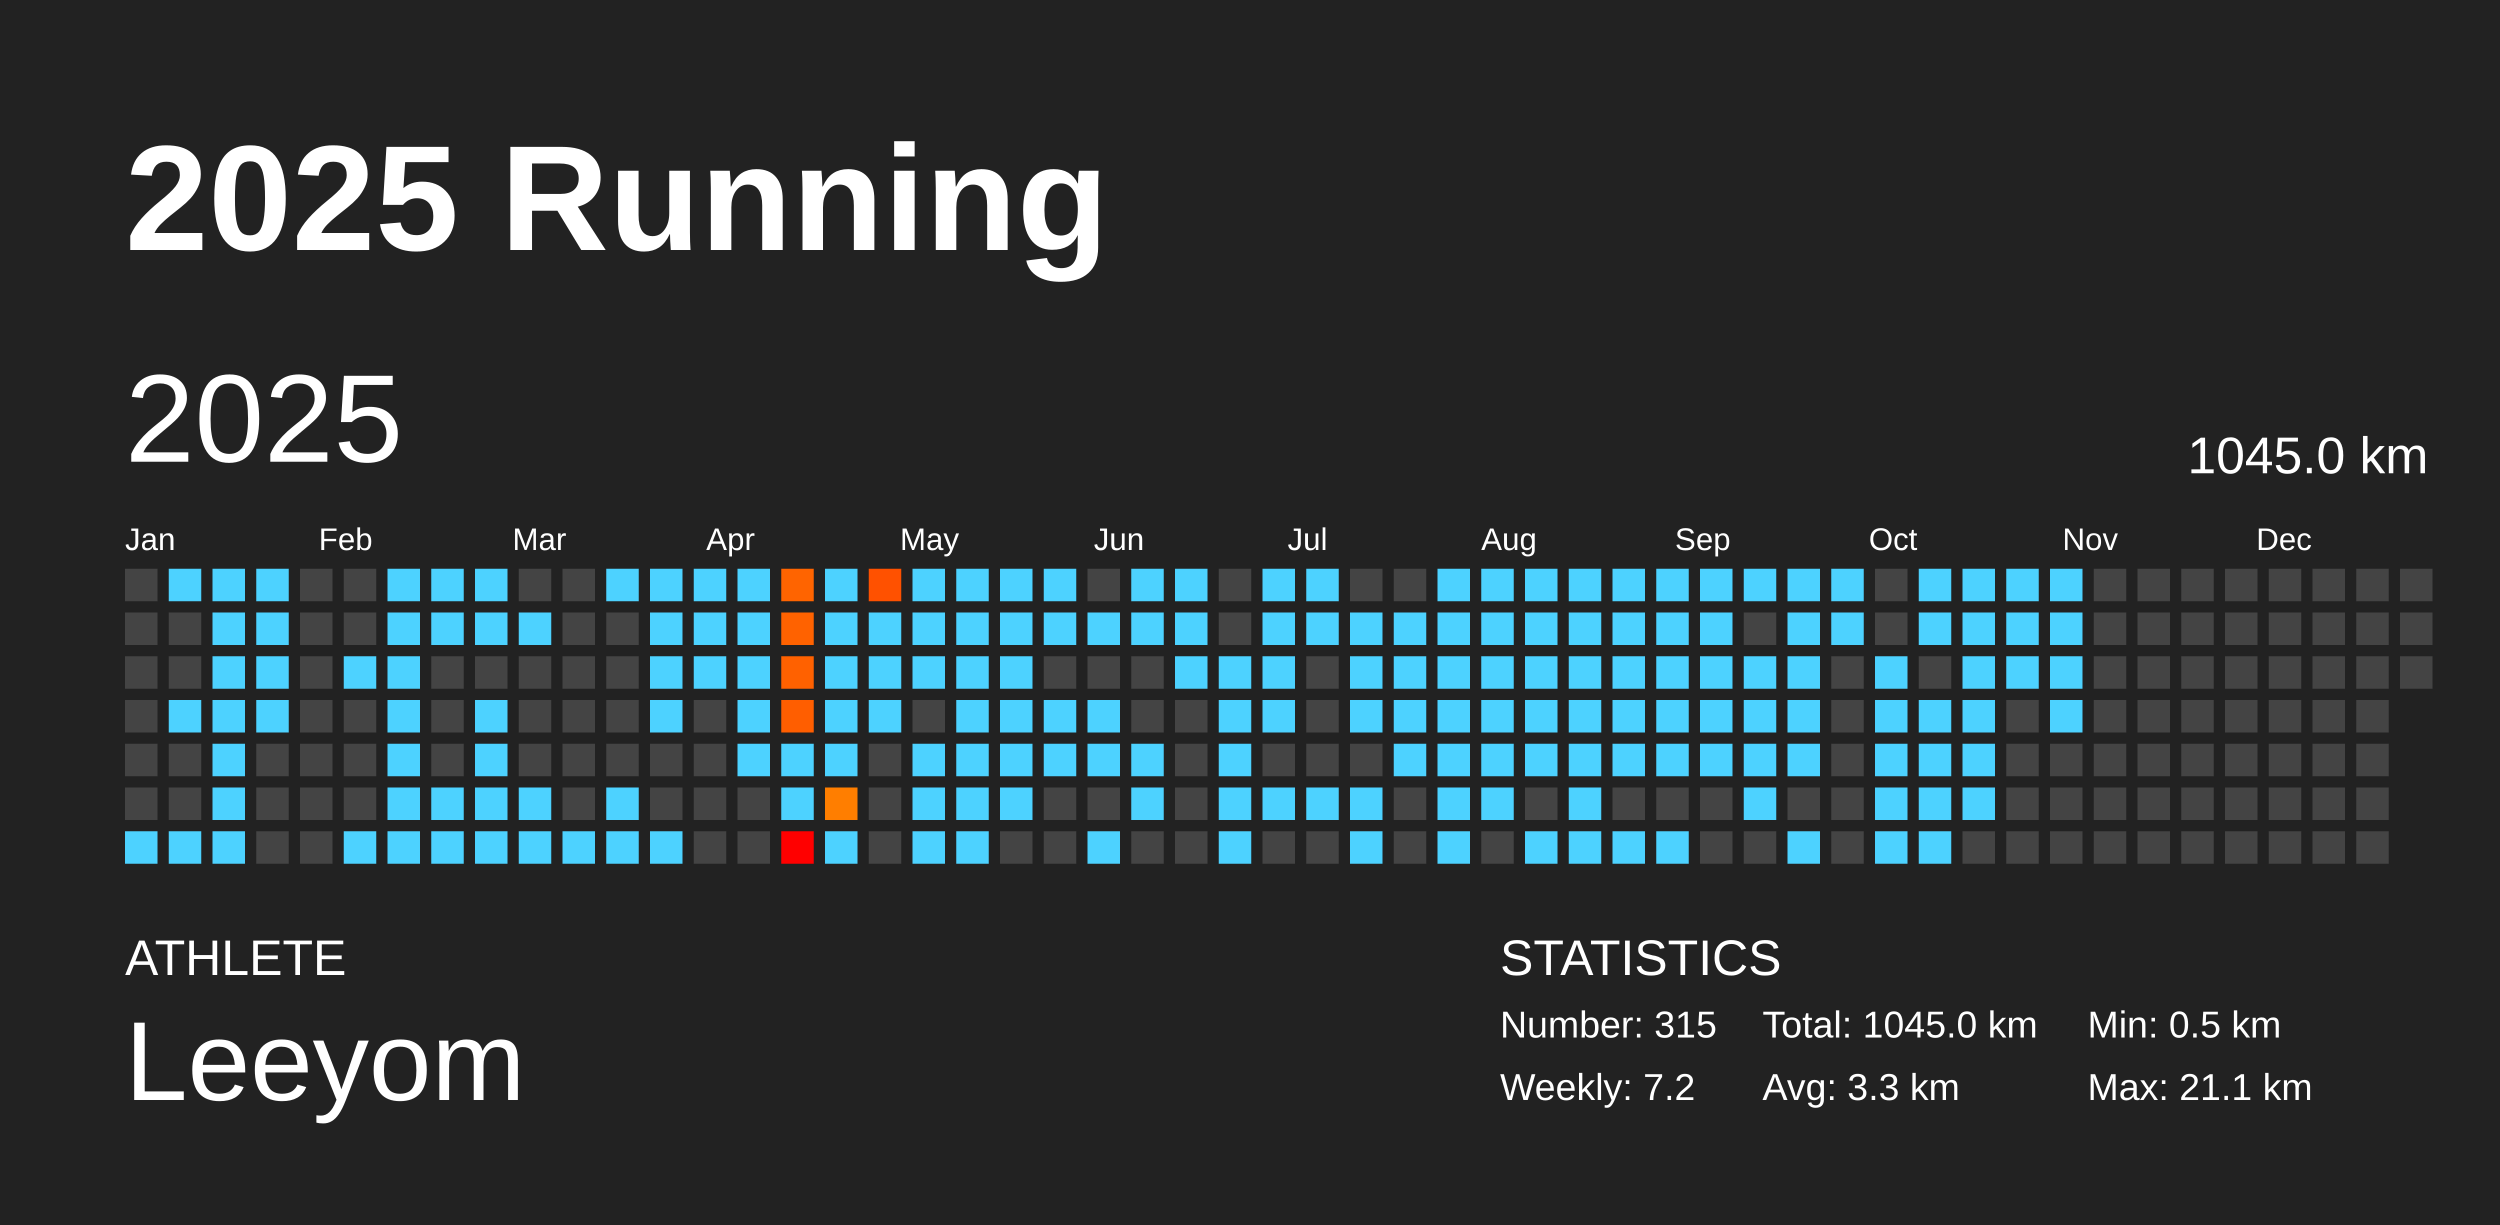
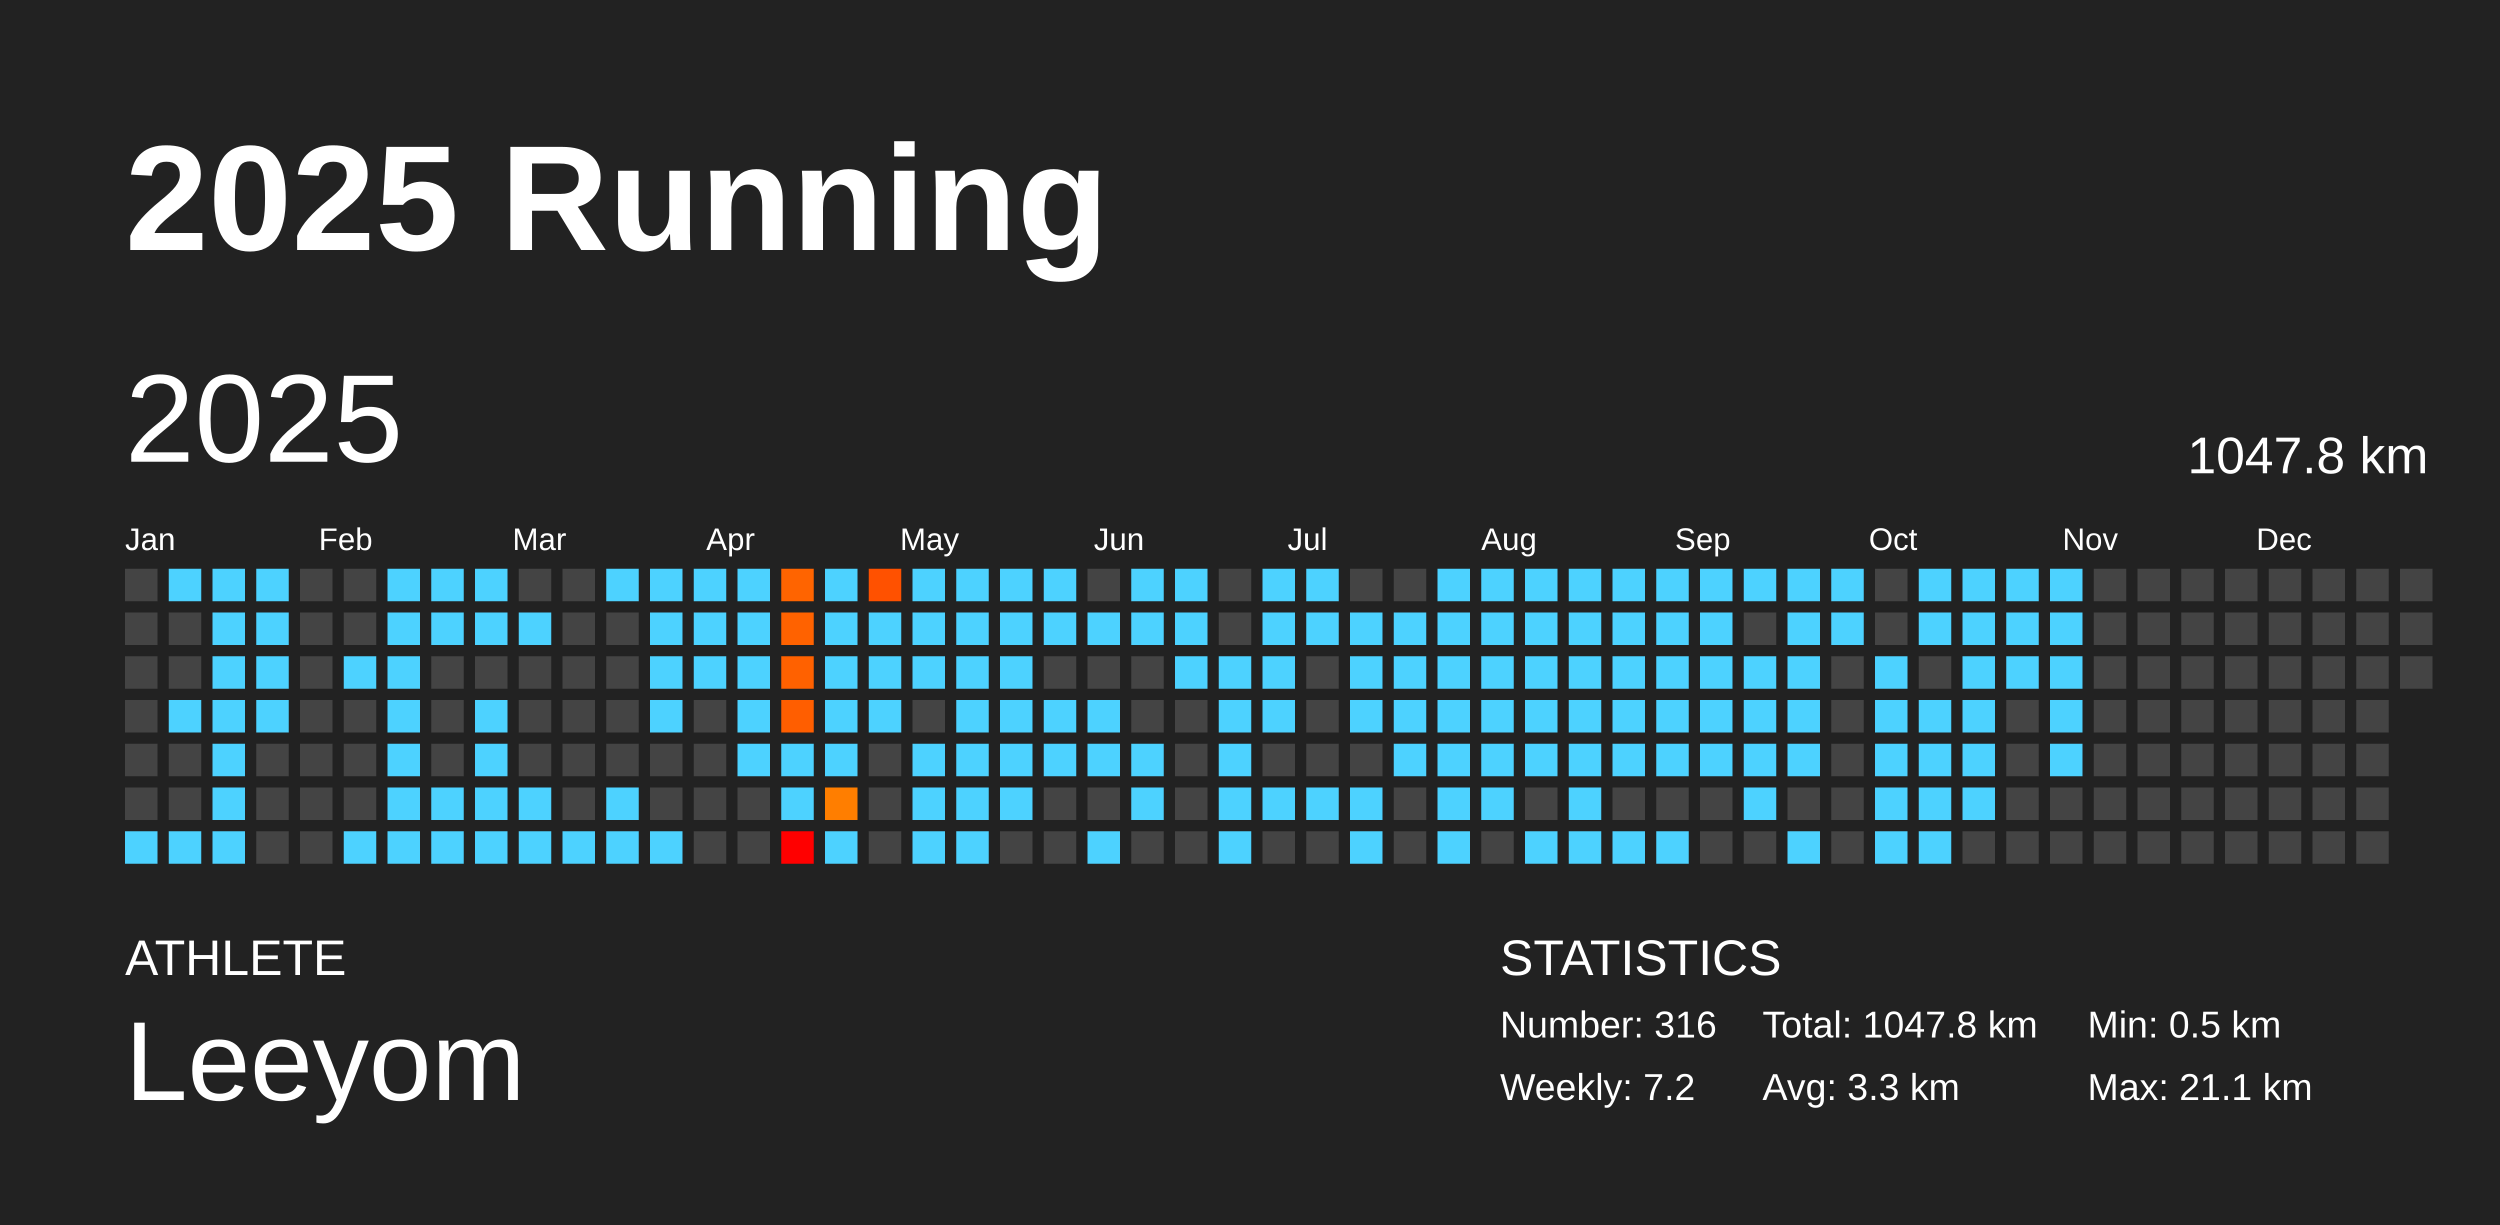
<svg xmlns="http://www.w3.org/2000/svg" baseProfile="full" height="98mm" version="1.1" viewBox="0,0,200,98" width="200mm">
  <defs />
  <rect fill="#222222" height="98" width="200" x="0" y="0" />
  <text fill="#FFFFFF" style="font-size:12px; font-family:Arial; font-weight:bold;" x="10" y="20">2025 Running</text>
  <text fill="#FFFFFF" style="font-size:4px; font-family:Arial" x="10" y="78">ATHLETE</text>
  <text fill="#FFFFFF" style="font-size:9px; font-family:Arial" x="10" y="88">Leeyom</text>
  <text fill="#FFFFFF" style="font-size:4px; font-family:Arial" x="120" y="78">STATISTICS</text>
-   <text fill="#FFFFFF" style="font-size:3px; font-family:Arial" x="120" y="83">Number: 315</text>
+   <text fill="#FFFFFF" style="font-size:3px; font-family:Arial" x="120" y="83">Number: 316</text>
  <text fill="#FFFFFF" style="font-size:3px; font-family:Arial" x="120" y="88">Weekly: 7.2</text>
-   <text fill="#FFFFFF" style="font-size:3px; font-family:Arial" x="141" y="83">Total: 1045.0 km</text>
+   <text fill="#FFFFFF" style="font-size:3px; font-family:Arial" x="141" y="83">Total: 1047.8 km</text>
  <text fill="#FFFFFF" style="font-size:3px; font-family:Arial" x="141" y="88">Avg: 3.3 km</text>
  <text fill="#FFFFFF" style="font-size:3px; font-family:Arial" x="167" y="83">Min: 0.5 km</text>
  <text fill="#FFFFFF" style="font-size:3px; font-family:Arial" x="167" y="88">Max: 21.1 km</text>
  <text dominant-baseline="hanging" fill="#FFFFFF" style="font-size:10.0px; font-family:Arial;" x="10" y="30">2025</text>
-   <text dominant-baseline="hanging" fill="#FFFFFF" style="font-size:4.125px; font-family:Arial;" x="175" y="35">1045.0 km</text>
+   <text dominant-baseline="hanging" fill="#FFFFFF" style="font-size:4.125px; font-family:Arial;" x="175" y="35">1047.8 km</text>
  <text fill="#FFFFFF" style="font-size:2.5px; font-family:Arial" x="10.0" y="44">Jan</text>
  <text fill="#FFFFFF" style="font-size:2.5px; font-family:Arial" x="25.5" y="44">Feb</text>
  <text fill="#FFFFFF" style="font-size:2.5px; font-family:Arial" x="41.0" y="44">Mar</text>
  <text fill="#FFFFFF" style="font-size:2.5px; font-family:Arial" x="56.5" y="44">Apr</text>
  <text fill="#FFFFFF" style="font-size:2.5px; font-family:Arial" x="72.0" y="44">May</text>
  <text fill="#FFFFFF" style="font-size:2.5px; font-family:Arial" x="87.5" y="44">Jun</text>
  <text fill="#FFFFFF" style="font-size:2.5px; font-family:Arial" x="103.0" y="44">Jul</text>
  <text fill="#FFFFFF" style="font-size:2.5px; font-family:Arial" x="118.5" y="44">Aug</text>
  <text fill="#FFFFFF" style="font-size:2.5px; font-family:Arial" x="134.0" y="44">Sep</text>
  <text fill="#FFFFFF" style="font-size:2.5px; font-family:Arial" x="149.5" y="44">Oct</text>
  <text fill="#FFFFFF" style="font-size:2.5px; font-family:Arial" x="165.0" y="44">Nov</text>
  <text fill="#FFFFFF" style="font-size:2.5px; font-family:Arial" x="180.5" y="44">Dec</text>
  <rect fill="#444444" height="2.6" width="2.6" x="10.0" y="45.5" />
  <rect fill="#444444" height="2.6" width="2.6" x="10.0" y="49.0" />
  <rect fill="#444444" height="2.6" width="2.6" x="10.0" y="52.5" />
  <rect fill="#444444" height="2.6" width="2.6" x="10.0" y="56.0" />
  <rect fill="#444444" height="2.6" width="2.6" x="10.0" y="59.5" />
  <rect fill="#444444" height="2.6" width="2.6" x="10.0" y="63.0" />
  <rect fill="#4dd2ff" height="2.6" width="2.6" x="10.0" y="66.5" />
  <rect fill="#4dd2ff" height="2.6" width="2.6" x="13.5" y="45.5" />
  <rect fill="#444444" height="2.6" width="2.6" x="13.5" y="49.0" />
  <rect fill="#444444" height="2.6" width="2.6" x="13.5" y="52.5" />
  <rect fill="#4dd2ff" height="2.6" width="2.6" x="13.5" y="56.0" />
  <rect fill="#444444" height="2.6" width="2.6" x="13.5" y="59.5" />
  <rect fill="#444444" height="2.6" width="2.6" x="13.5" y="63.0" />
  <rect fill="#4dd2ff" height="2.6" width="2.6" x="13.5" y="66.5" />
  <rect fill="#4dd2ff" height="2.6" width="2.6" x="17.0" y="45.5" />
  <rect fill="#4dd2ff" height="2.6" width="2.6" x="17.0" y="49.0" />
  <rect fill="#4dd2ff" height="2.6" width="2.6" x="17.0" y="52.5" />
  <rect fill="#4dd2ff" height="2.6" width="2.6" x="17.0" y="56.0" />
  <rect fill="#4dd2ff" height="2.6" width="2.6" x="17.0" y="59.5" />
  <rect fill="#4dd2ff" height="2.6" width="2.6" x="17.0" y="63.0" />
  <rect fill="#4dd2ff" height="2.6" width="2.6" x="17.0" y="66.5" />
  <rect fill="#4dd2ff" height="2.6" width="2.6" x="20.5" y="45.5" />
  <rect fill="#4dd2ff" height="2.6" width="2.6" x="20.5" y="49.0" />
  <rect fill="#4dd2ff" height="2.6" width="2.6" x="20.5" y="52.5" />
  <rect fill="#4dd2ff" height="2.6" width="2.6" x="20.5" y="56.0" />
  <rect fill="#444444" height="2.6" width="2.6" x="20.5" y="59.5" />
  <rect fill="#444444" height="2.6" width="2.6" x="20.5" y="63.0" />
  <rect fill="#444444" height="2.6" width="2.6" x="20.5" y="66.5" />
  <rect fill="#444444" height="2.6" width="2.6" x="24.0" y="45.5" />
  <rect fill="#444444" height="2.6" width="2.6" x="24.0" y="49.0" />
  <rect fill="#444444" height="2.6" width="2.6" x="24.0" y="52.5" />
  <rect fill="#444444" height="2.6" width="2.6" x="24.0" y="56.0" />
  <rect fill="#444444" height="2.6" width="2.6" x="24.0" y="59.5" />
  <rect fill="#444444" height="2.6" width="2.6" x="24.0" y="63.0" />
  <rect fill="#444444" height="2.6" width="2.6" x="24.0" y="66.5" />
  <rect fill="#444444" height="2.6" width="2.6" x="27.5" y="45.5" />
  <rect fill="#444444" height="2.6" width="2.6" x="27.5" y="49.0" />
  <rect fill="#4dd2ff" height="2.6" width="2.6" x="27.5" y="52.5" />
  <rect fill="#444444" height="2.6" width="2.6" x="27.5" y="56.0" />
  <rect fill="#444444" height="2.6" width="2.6" x="27.5" y="59.5" />
  <rect fill="#444444" height="2.6" width="2.6" x="27.5" y="63.0" />
  <rect fill="#4dd2ff" height="2.6" width="2.6" x="27.5" y="66.5" />
  <rect fill="#4dd2ff" height="2.6" width="2.6" x="31.0" y="45.5" />
  <rect fill="#4dd2ff" height="2.6" width="2.6" x="31.0" y="49.0" />
  <rect fill="#4dd2ff" height="2.6" width="2.6" x="31.0" y="52.5" />
  <rect fill="#4dd2ff" height="2.6" width="2.6" x="31.0" y="56.0" />
  <rect fill="#4dd2ff" height="2.6" width="2.6" x="31.0" y="59.5" />
  <rect fill="#4dd2ff" height="2.6" width="2.6" x="31.0" y="63.0" />
  <rect fill="#4dd2ff" height="2.6" width="2.6" x="31.0" y="66.5" />
  <rect fill="#4dd2ff" height="2.6" width="2.6" x="34.5" y="45.5" />
  <rect fill="#4dd2ff" height="2.6" width="2.6" x="34.5" y="49.0" />
  <rect fill="#444444" height="2.6" width="2.6" x="34.5" y="52.5" />
  <rect fill="#444444" height="2.6" width="2.6" x="34.5" y="56.0" />
  <rect fill="#444444" height="2.6" width="2.6" x="34.5" y="59.5" />
  <rect fill="#4dd2ff" height="2.6" width="2.6" x="34.5" y="63.0" />
  <rect fill="#4dd2ff" height="2.6" width="2.6" x="34.5" y="66.5" />
  <rect fill="#4dd2ff" height="2.6" width="2.6" x="38.0" y="45.5" />
  <rect fill="#4dd2ff" height="2.6" width="2.6" x="38.0" y="49.0" />
  <rect fill="#444444" height="2.6" width="2.6" x="38.0" y="52.5" />
  <rect fill="#4dd2ff" height="2.6" width="2.6" x="38.0" y="56.0" />
  <rect fill="#4dd2ff" height="2.6" width="2.6" x="38.0" y="59.5" />
  <rect fill="#4dd2ff" height="2.6" width="2.6" x="38.0" y="63.0" />
  <rect fill="#4dd2ff" height="2.6" width="2.6" x="38.0" y="66.5" />
  <rect fill="#444444" height="2.6" width="2.6" x="41.5" y="45.5" />
  <rect fill="#4dd2ff" height="2.6" width="2.6" x="41.5" y="49.0" />
  <rect fill="#444444" height="2.6" width="2.6" x="41.5" y="52.5" />
  <rect fill="#444444" height="2.6" width="2.6" x="41.5" y="56.0" />
  <rect fill="#444444" height="2.6" width="2.6" x="41.5" y="59.5" />
  <rect fill="#4dd2ff" height="2.6" width="2.6" x="41.5" y="63.0" />
  <rect fill="#4dd2ff" height="2.6" width="2.6" x="41.5" y="66.5" />
  <rect fill="#444444" height="2.6" width="2.6" x="45.0" y="45.5" />
  <rect fill="#444444" height="2.6" width="2.6" x="45.0" y="49.0" />
  <rect fill="#444444" height="2.6" width="2.6" x="45.0" y="52.5" />
  <rect fill="#444444" height="2.6" width="2.6" x="45.0" y="56.0" />
  <rect fill="#444444" height="2.6" width="2.6" x="45.0" y="59.5" />
  <rect fill="#444444" height="2.6" width="2.6" x="45.0" y="63.0" />
  <rect fill="#4dd2ff" height="2.6" width="2.6" x="45.0" y="66.5" />
  <rect fill="#4dd2ff" height="2.6" width="2.6" x="48.5" y="45.5" />
  <rect fill="#444444" height="2.6" width="2.6" x="48.5" y="49.0" />
  <rect fill="#444444" height="2.6" width="2.6" x="48.5" y="52.5" />
  <rect fill="#444444" height="2.6" width="2.6" x="48.5" y="56.0" />
  <rect fill="#444444" height="2.6" width="2.6" x="48.5" y="59.5" />
  <rect fill="#4dd2ff" height="2.6" width="2.6" x="48.5" y="63.0" />
  <rect fill="#4dd2ff" height="2.6" width="2.6" x="48.5" y="66.5" />
  <rect fill="#4dd2ff" height="2.6" width="2.6" x="52.0" y="45.5" />
  <rect fill="#4dd2ff" height="2.6" width="2.6" x="52.0" y="49.0" />
  <rect fill="#4dd2ff" height="2.6" width="2.6" x="52.0" y="52.5" />
  <rect fill="#4dd2ff" height="2.6" width="2.6" x="52.0" y="56.0" />
  <rect fill="#444444" height="2.6" width="2.6" x="52.0" y="59.5" />
  <rect fill="#444444" height="2.6" width="2.6" x="52.0" y="63.0" />
  <rect fill="#4dd2ff" height="2.6" width="2.6" x="52.0" y="66.5" />
  <rect fill="#4dd2ff" height="2.6" width="2.6" x="55.5" y="45.5" />
  <rect fill="#4dd2ff" height="2.6" width="2.6" x="55.5" y="49.0" />
  <rect fill="#4dd2ff" height="2.6" width="2.6" x="55.5" y="52.5" />
  <rect fill="#444444" height="2.6" width="2.6" x="55.5" y="56.0" />
  <rect fill="#444444" height="2.6" width="2.6" x="55.5" y="59.5" />
  <rect fill="#444444" height="2.6" width="2.6" x="55.5" y="63.0" />
  <rect fill="#444444" height="2.6" width="2.6" x="55.5" y="66.5" />
  <rect fill="#4dd2ff" height="2.6" width="2.6" x="59.0" y="45.5" />
  <rect fill="#4dd2ff" height="2.6" width="2.6" x="59.0" y="49.0" />
  <rect fill="#4dd2ff" height="2.6" width="2.6" x="59.0" y="52.5" />
  <rect fill="#4dd2ff" height="2.6" width="2.6" x="59.0" y="56.0" />
  <rect fill="#4dd2ff" height="2.6" width="2.6" x="59.0" y="59.5" />
  <rect fill="#444444" height="2.6" width="2.6" x="59.0" y="63.0" />
  <rect fill="#444444" height="2.6" width="2.6" x="59.0" y="66.5" />
  <rect fill="#ff6400" height="2.6" width="2.6" x="62.5" y="45.5" />
  <rect fill="#ff6200" height="2.6" width="2.6" x="62.5" y="49.0" />
  <rect fill="#ff6100" height="2.6" width="2.6" x="62.5" y="52.5" />
  <rect fill="#ff5e00" height="2.6" width="2.6" x="62.5" y="56.0" />
  <rect fill="#4dd2ff" height="2.6" width="2.6" x="62.5" y="59.5" />
  <rect fill="#4dd2ff" height="2.6" width="2.6" x="62.5" y="63.0" />
  <rect fill="red" height="2.6" width="2.6" x="62.5" y="66.5" />
  <rect fill="#4dd2ff" height="2.6" width="2.6" x="66.0" y="45.5" />
  <rect fill="#4dd2ff" height="2.6" width="2.6" x="66.0" y="49.0" />
  <rect fill="#4dd2ff" height="2.6" width="2.6" x="66.0" y="52.5" />
  <rect fill="#4dd2ff" height="2.6" width="2.6" x="66.0" y="56.0" />
  <rect fill="#4dd2ff" height="2.6" width="2.6" x="66.0" y="59.5" />
  <rect fill="#ff7e00" height="2.6" width="2.6" x="66.0" y="63.0" />
  <rect fill="#4dd2ff" height="2.6" width="2.6" x="66.0" y="66.5" />
  <rect fill="#ff5100" height="2.6" width="2.6" x="69.5" y="45.5" />
  <rect fill="#4dd2ff" height="2.6" width="2.6" x="69.5" y="49.0" />
  <rect fill="#4dd2ff" height="2.6" width="2.6" x="69.5" y="52.5" />
  <rect fill="#4dd2ff" height="2.6" width="2.6" x="69.5" y="56.0" />
  <rect fill="#444444" height="2.6" width="2.6" x="69.5" y="59.5" />
  <rect fill="#444444" height="2.6" width="2.6" x="69.5" y="63.0" />
  <rect fill="#444444" height="2.6" width="2.6" x="69.5" y="66.5" />
  <rect fill="#4dd2ff" height="2.6" width="2.6" x="73.0" y="45.5" />
  <rect fill="#4dd2ff" height="2.6" width="2.6" x="73.0" y="49.0" />
  <rect fill="#4dd2ff" height="2.6" width="2.6" x="73.0" y="52.5" />
  <rect fill="#444444" height="2.6" width="2.6" x="73.0" y="56.0" />
  <rect fill="#4dd2ff" height="2.6" width="2.6" x="73.0" y="59.5" />
  <rect fill="#4dd2ff" height="2.6" width="2.6" x="73.0" y="63.0" />
  <rect fill="#4dd2ff" height="2.6" width="2.6" x="73.0" y="66.5" />
  <rect fill="#4dd2ff" height="2.6" width="2.6" x="76.5" y="45.5" />
  <rect fill="#4dd2ff" height="2.6" width="2.6" x="76.5" y="49.0" />
  <rect fill="#4dd2ff" height="2.6" width="2.6" x="76.5" y="52.5" />
  <rect fill="#4dd2ff" height="2.6" width="2.6" x="76.5" y="56.0" />
  <rect fill="#4dd2ff" height="2.6" width="2.6" x="76.5" y="59.5" />
  <rect fill="#4dd2ff" height="2.6" width="2.6" x="76.5" y="63.0" />
  <rect fill="#4dd2ff" height="2.6" width="2.6" x="76.5" y="66.5" />
  <rect fill="#4dd2ff" height="2.6" width="2.6" x="80.0" y="45.5" />
  <rect fill="#4dd2ff" height="2.6" width="2.6" x="80.0" y="49.0" />
  <rect fill="#4dd2ff" height="2.6" width="2.6" x="80.0" y="52.5" />
  <rect fill="#4dd2ff" height="2.6" width="2.6" x="80.0" y="56.0" />
  <rect fill="#4dd2ff" height="2.6" width="2.6" x="80.0" y="59.5" />
  <rect fill="#4dd2ff" height="2.6" width="2.6" x="80.0" y="63.0" />
  <rect fill="#444444" height="2.6" width="2.6" x="80.0" y="66.5" />
  <rect fill="#4dd2ff" height="2.6" width="2.6" x="83.5" y="45.5" />
  <rect fill="#4dd2ff" height="2.6" width="2.6" x="83.5" y="49.0" />
  <rect fill="#444444" height="2.6" width="2.6" x="83.5" y="52.5" />
  <rect fill="#4dd2ff" height="2.6" width="2.6" x="83.5" y="56.0" />
  <rect fill="#4dd2ff" height="2.6" width="2.6" x="83.5" y="59.5" />
  <rect fill="#444444" height="2.6" width="2.6" x="83.5" y="63.0" />
  <rect fill="#444444" height="2.6" width="2.6" x="83.5" y="66.5" />
  <rect fill="#444444" height="2.6" width="2.6" x="87.0" y="45.5" />
  <rect fill="#4dd2ff" height="2.6" width="2.6" x="87.0" y="49.0" />
  <rect fill="#444444" height="2.6" width="2.6" x="87.0" y="52.5" />
  <rect fill="#4dd2ff" height="2.6" width="2.6" x="87.0" y="56.0" />
  <rect fill="#4dd2ff" height="2.6" width="2.6" x="87.0" y="59.5" />
  <rect fill="#444444" height="2.6" width="2.6" x="87.0" y="63.0" />
  <rect fill="#4dd2ff" height="2.6" width="2.6" x="87.0" y="66.5" />
  <rect fill="#4dd2ff" height="2.6" width="2.6" x="90.5" y="45.5" />
  <rect fill="#4dd2ff" height="2.6" width="2.6" x="90.5" y="49.0" />
  <rect fill="#444444" height="2.6" width="2.6" x="90.5" y="52.5" />
  <rect fill="#444444" height="2.6" width="2.6" x="90.5" y="56.0" />
  <rect fill="#4dd2ff" height="2.6" width="2.6" x="90.5" y="59.5" />
  <rect fill="#4dd2ff" height="2.6" width="2.6" x="90.5" y="63.0" />
  <rect fill="#444444" height="2.6" width="2.6" x="90.5" y="66.5" />
  <rect fill="#4dd2ff" height="2.6" width="2.6" x="94.0" y="45.5" />
  <rect fill="#4dd2ff" height="2.6" width="2.6" x="94.0" y="49.0" />
  <rect fill="#4dd2ff" height="2.6" width="2.6" x="94.0" y="52.5" />
  <rect fill="#444444" height="2.6" width="2.6" x="94.0" y="56.0" />
  <rect fill="#444444" height="2.6" width="2.6" x="94.0" y="59.5" />
  <rect fill="#444444" height="2.6" width="2.6" x="94.0" y="63.0" />
  <rect fill="#444444" height="2.6" width="2.6" x="94.0" y="66.5" />
  <rect fill="#444444" height="2.6" width="2.6" x="97.5" y="45.5" />
  <rect fill="#444444" height="2.6" width="2.6" x="97.5" y="49.0" />
  <rect fill="#4dd2ff" height="2.6" width="2.6" x="97.5" y="52.5" />
  <rect fill="#4dd2ff" height="2.6" width="2.6" x="97.5" y="56.0" />
  <rect fill="#4dd2ff" height="2.6" width="2.6" x="97.5" y="59.5" />
  <rect fill="#4dd2ff" height="2.6" width="2.6" x="97.5" y="63.0" />
  <rect fill="#4dd2ff" height="2.6" width="2.6" x="97.5" y="66.5" />
  <rect fill="#4dd2ff" height="2.6" width="2.6" x="101.0" y="45.5" />
  <rect fill="#4dd2ff" height="2.6" width="2.6" x="101.0" y="49.0" />
  <rect fill="#4dd2ff" height="2.6" width="2.6" x="101.0" y="52.5" />
  <rect fill="#4dd2ff" height="2.6" width="2.6" x="101.0" y="56.0" />
  <rect fill="#444444" height="2.6" width="2.6" x="101.0" y="59.5" />
  <rect fill="#4dd2ff" height="2.6" width="2.6" x="101.0" y="63.0" />
  <rect fill="#444444" height="2.6" width="2.6" x="101.0" y="66.5" />
  <rect fill="#4dd2ff" height="2.6" width="2.6" x="104.5" y="45.5" />
  <rect fill="#4dd2ff" height="2.6" width="2.6" x="104.5" y="49.0" />
  <rect fill="#444444" height="2.6" width="2.6" x="104.5" y="52.5" />
  <rect fill="#444444" height="2.6" width="2.6" x="104.5" y="56.0" />
  <rect fill="#444444" height="2.6" width="2.6" x="104.5" y="59.5" />
  <rect fill="#4dd2ff" height="2.6" width="2.6" x="104.5" y="63.0" />
  <rect fill="#444444" height="2.6" width="2.6" x="104.5" y="66.5" />
  <rect fill="#444444" height="2.6" width="2.6" x="108.0" y="45.5" />
  <rect fill="#4dd2ff" height="2.6" width="2.6" x="108.0" y="49.0" />
  <rect fill="#4dd2ff" height="2.6" width="2.6" x="108.0" y="52.5" />
  <rect fill="#4dd2ff" height="2.6" width="2.6" x="108.0" y="56.0" />
  <rect fill="#444444" height="2.6" width="2.6" x="108.0" y="59.5" />
  <rect fill="#4dd2ff" height="2.6" width="2.6" x="108.0" y="63.0" />
  <rect fill="#4dd2ff" height="2.6" width="2.6" x="108.0" y="66.5" />
  <rect fill="#444444" height="2.6" width="2.6" x="111.5" y="45.5" />
  <rect fill="#4dd2ff" height="2.6" width="2.6" x="111.5" y="49.0" />
  <rect fill="#4dd2ff" height="2.6" width="2.6" x="111.5" y="52.5" />
  <rect fill="#4dd2ff" height="2.6" width="2.6" x="111.5" y="56.0" />
  <rect fill="#4dd2ff" height="2.6" width="2.6" x="111.5" y="59.5" />
  <rect fill="#444444" height="2.6" width="2.6" x="111.5" y="63.0" />
  <rect fill="#444444" height="2.6" width="2.6" x="111.5" y="66.5" />
  <rect fill="#4dd2ff" height="2.6" width="2.6" x="115.0" y="45.5" />
  <rect fill="#4dd2ff" height="2.6" width="2.6" x="115.0" y="49.0" />
  <rect fill="#4dd2ff" height="2.6" width="2.6" x="115.0" y="52.5" />
  <rect fill="#4dd2ff" height="2.6" width="2.6" x="115.0" y="56.0" />
  <rect fill="#4dd2ff" height="2.6" width="2.6" x="115.0" y="59.5" />
  <rect fill="#4dd2ff" height="2.6" width="2.6" x="115.0" y="63.0" />
  <rect fill="#4dd2ff" height="2.6" width="2.6" x="115.0" y="66.5" />
  <rect fill="#4dd2ff" height="2.6" width="2.6" x="118.5" y="45.5" />
  <rect fill="#4dd2ff" height="2.6" width="2.6" x="118.5" y="49.0" />
  <rect fill="#4dd2ff" height="2.6" width="2.6" x="118.5" y="52.5" />
  <rect fill="#4dd2ff" height="2.6" width="2.6" x="118.5" y="56.0" />
  <rect fill="#4dd2ff" height="2.6" width="2.6" x="118.5" y="59.5" />
  <rect fill="#4dd2ff" height="2.6" width="2.6" x="118.5" y="63.0" />
  <rect fill="#444444" height="2.6" width="2.6" x="118.5" y="66.5" />
  <rect fill="#4dd2ff" height="2.6" width="2.6" x="122.0" y="45.5" />
  <rect fill="#4dd2ff" height="2.6" width="2.6" x="122.0" y="49.0" />
  <rect fill="#4dd2ff" height="2.6" width="2.6" x="122.0" y="52.5" />
  <rect fill="#4dd2ff" height="2.6" width="2.6" x="122.0" y="56.0" />
  <rect fill="#4dd2ff" height="2.6" width="2.6" x="122.0" y="59.5" />
  <rect fill="#444444" height="2.6" width="2.6" x="122.0" y="63.0" />
  <rect fill="#4dd2ff" height="2.6" width="2.6" x="122.0" y="66.5" />
  <rect fill="#4dd2ff" height="2.6" width="2.6" x="125.5" y="45.5" />
  <rect fill="#4dd2ff" height="2.6" width="2.6" x="125.5" y="49.0" />
  <rect fill="#4dd2ff" height="2.6" width="2.6" x="125.5" y="52.5" />
  <rect fill="#4dd2ff" height="2.6" width="2.6" x="125.5" y="56.0" />
  <rect fill="#4dd2ff" height="2.6" width="2.6" x="125.5" y="59.5" />
  <rect fill="#4dd2ff" height="2.6" width="2.6" x="125.5" y="63.0" />
  <rect fill="#4dd2ff" height="2.6" width="2.6" x="125.5" y="66.5" />
  <rect fill="#4dd2ff" height="2.6" width="2.6" x="129.0" y="45.5" />
  <rect fill="#4dd2ff" height="2.6" width="2.6" x="129.0" y="49.0" />
  <rect fill="#4dd2ff" height="2.6" width="2.6" x="129.0" y="52.5" />
  <rect fill="#4dd2ff" height="2.6" width="2.6" x="129.0" y="56.0" />
  <rect fill="#4dd2ff" height="2.6" width="2.6" x="129.0" y="59.5" />
  <rect fill="#444444" height="2.6" width="2.6" x="129.0" y="63.0" />
  <rect fill="#4dd2ff" height="2.6" width="2.6" x="129.0" y="66.5" />
  <rect fill="#4dd2ff" height="2.6" width="2.6" x="132.5" y="45.5" />
  <rect fill="#4dd2ff" height="2.6" width="2.6" x="132.5" y="49.0" />
  <rect fill="#4dd2ff" height="2.6" width="2.6" x="132.5" y="52.5" />
  <rect fill="#4dd2ff" height="2.6" width="2.6" x="132.5" y="56.0" />
  <rect fill="#4dd2ff" height="2.6" width="2.6" x="132.5" y="59.5" />
  <rect fill="#444444" height="2.6" width="2.6" x="132.5" y="63.0" />
  <rect fill="#4dd2ff" height="2.6" width="2.6" x="132.5" y="66.5" />
  <rect fill="#4dd2ff" height="2.6" width="2.6" x="136.0" y="45.5" />
  <rect fill="#4dd2ff" height="2.6" width="2.6" x="136.0" y="49.0" />
  <rect fill="#4dd2ff" height="2.6" width="2.6" x="136.0" y="52.5" />
  <rect fill="#4dd2ff" height="2.6" width="2.6" x="136.0" y="56.0" />
  <rect fill="#4dd2ff" height="2.6" width="2.6" x="136.0" y="59.5" />
  <rect fill="#444444" height="2.6" width="2.6" x="136.0" y="63.0" />
  <rect fill="#444444" height="2.6" width="2.6" x="136.0" y="66.5" />
  <rect fill="#4dd2ff" height="2.6" width="2.6" x="139.5" y="45.5" />
  <rect fill="#444444" height="2.6" width="2.6" x="139.5" y="49.0" />
  <rect fill="#4dd2ff" height="2.6" width="2.6" x="139.5" y="52.5" />
  <rect fill="#4dd2ff" height="2.6" width="2.6" x="139.5" y="56.0" />
  <rect fill="#4dd2ff" height="2.6" width="2.6" x="139.5" y="59.5" />
  <rect fill="#4dd2ff" height="2.6" width="2.6" x="139.5" y="63.0" />
  <rect fill="#444444" height="2.6" width="2.6" x="139.5" y="66.5" />
  <rect fill="#4dd2ff" height="2.6" width="2.6" x="143.0" y="45.5" />
  <rect fill="#4dd2ff" height="2.6" width="2.6" x="143.0" y="49.0" />
  <rect fill="#4dd2ff" height="2.6" width="2.6" x="143.0" y="52.5" />
  <rect fill="#4dd2ff" height="2.6" width="2.6" x="143.0" y="56.0" />
  <rect fill="#4dd2ff" height="2.6" width="2.6" x="143.0" y="59.5" />
  <rect fill="#444444" height="2.6" width="2.6" x="143.0" y="63.0" />
  <rect fill="#4dd2ff" height="2.6" width="2.6" x="143.0" y="66.5" />
  <rect fill="#4dd2ff" height="2.6" width="2.6" x="146.5" y="45.5" />
  <rect fill="#4dd2ff" height="2.6" width="2.6" x="146.5" y="49.0" />
  <rect fill="#444444" height="2.6" width="2.6" x="146.5" y="52.5" />
  <rect fill="#444444" height="2.6" width="2.6" x="146.5" y="56.0" />
  <rect fill="#444444" height="2.6" width="2.6" x="146.5" y="59.5" />
  <rect fill="#444444" height="2.6" width="2.6" x="146.5" y="63.0" />
  <rect fill="#444444" height="2.6" width="2.6" x="146.5" y="66.5" />
  <rect fill="#444444" height="2.6" width="2.6" x="150.0" y="45.5" />
  <rect fill="#444444" height="2.6" width="2.6" x="150.0" y="49.0" />
  <rect fill="#4dd2ff" height="2.6" width="2.6" x="150.0" y="52.5" />
  <rect fill="#4dd2ff" height="2.6" width="2.6" x="150.0" y="56.0" />
  <rect fill="#4dd2ff" height="2.6" width="2.6" x="150.0" y="59.5" />
  <rect fill="#4dd2ff" height="2.6" width="2.6" x="150.0" y="63.0" />
  <rect fill="#4dd2ff" height="2.6" width="2.6" x="150.0" y="66.5" />
  <rect fill="#4dd2ff" height="2.6" width="2.6" x="153.5" y="45.5" />
  <rect fill="#4dd2ff" height="2.6" width="2.6" x="153.5" y="49.0" />
  <rect fill="#444444" height="2.6" width="2.6" x="153.5" y="52.5" />
  <rect fill="#4dd2ff" height="2.6" width="2.6" x="153.5" y="56.0" />
  <rect fill="#4dd2ff" height="2.6" width="2.6" x="153.5" y="59.5" />
  <rect fill="#4dd2ff" height="2.6" width="2.6" x="153.5" y="63.0" />
  <rect fill="#4dd2ff" height="2.6" width="2.6" x="153.5" y="66.5" />
  <rect fill="#4dd2ff" height="2.6" width="2.6" x="157.0" y="45.5" />
  <rect fill="#4dd2ff" height="2.6" width="2.6" x="157.0" y="49.0" />
  <rect fill="#4dd2ff" height="2.6" width="2.6" x="157.0" y="52.5" />
  <rect fill="#4dd2ff" height="2.6" width="2.6" x="157.0" y="56.0" />
  <rect fill="#4dd2ff" height="2.6" width="2.6" x="157.0" y="59.5" />
  <rect fill="#4dd2ff" height="2.6" width="2.6" x="157.0" y="63.0" />
  <rect fill="#444444" height="2.6" width="2.6" x="157.0" y="66.5" />
  <rect fill="#4dd2ff" height="2.6" width="2.6" x="160.5" y="45.5" />
  <rect fill="#4dd2ff" height="2.6" width="2.6" x="160.5" y="49.0" />
  <rect fill="#4dd2ff" height="2.6" width="2.6" x="160.5" y="52.5" />
  <rect fill="#444444" height="2.6" width="2.6" x="160.5" y="56.0" />
  <rect fill="#444444" height="2.6" width="2.6" x="160.5" y="59.5" />
  <rect fill="#444444" height="2.6" width="2.6" x="160.5" y="63.0" />
  <rect fill="#444444" height="2.6" width="2.6" x="160.5" y="66.5" />
  <rect fill="#4dd2ff" height="2.6" width="2.6" x="164.0" y="45.5" />
  <rect fill="#4dd2ff" height="2.6" width="2.6" x="164.0" y="49.0" />
  <rect fill="#4dd2ff" height="2.6" width="2.6" x="164.0" y="52.5" />
  <rect fill="#4dd2ff" height="2.6" width="2.6" x="164.0" y="56.0" />
-   <rect fill="#444444" height="2.6" width="2.6" x="164.0" y="59.5" />
+   <rect fill="#4dd2ff" height="2.6" width="2.6" x="164.0" y="59.5" />
  <rect fill="#444444" height="2.6" width="2.6" x="164.0" y="63.0" />
  <rect fill="#444444" height="2.6" width="2.6" x="164.0" y="66.5" />
  <rect fill="#444444" height="2.6" width="2.6" x="167.5" y="45.5" />
  <rect fill="#444444" height="2.6" width="2.6" x="167.5" y="49.0" />
  <rect fill="#444444" height="2.6" width="2.6" x="167.5" y="52.5" />
  <rect fill="#444444" height="2.6" width="2.6" x="167.5" y="56.0" />
  <rect fill="#444444" height="2.6" width="2.6" x="167.5" y="59.5" />
  <rect fill="#444444" height="2.6" width="2.6" x="167.5" y="63.0" />
  <rect fill="#444444" height="2.6" width="2.6" x="167.5" y="66.5" />
  <rect fill="#444444" height="2.6" width="2.6" x="171.0" y="45.5" />
  <rect fill="#444444" height="2.6" width="2.6" x="171.0" y="49.0" />
  <rect fill="#444444" height="2.6" width="2.6" x="171.0" y="52.5" />
  <rect fill="#444444" height="2.6" width="2.6" x="171.0" y="56.0" />
  <rect fill="#444444" height="2.6" width="2.6" x="171.0" y="59.5" />
  <rect fill="#444444" height="2.6" width="2.6" x="171.0" y="63.0" />
  <rect fill="#444444" height="2.6" width="2.6" x="171.0" y="66.5" />
  <rect fill="#444444" height="2.6" width="2.6" x="174.5" y="45.5" />
  <rect fill="#444444" height="2.6" width="2.6" x="174.5" y="49.0" />
  <rect fill="#444444" height="2.6" width="2.6" x="174.5" y="52.5" />
  <rect fill="#444444" height="2.6" width="2.6" x="174.5" y="56.0" />
  <rect fill="#444444" height="2.6" width="2.6" x="174.5" y="59.5" />
  <rect fill="#444444" height="2.6" width="2.6" x="174.5" y="63.0" />
  <rect fill="#444444" height="2.6" width="2.6" x="174.5" y="66.5" />
  <rect fill="#444444" height="2.6" width="2.6" x="178.0" y="45.5" />
  <rect fill="#444444" height="2.6" width="2.6" x="178.0" y="49.0" />
  <rect fill="#444444" height="2.6" width="2.6" x="178.0" y="52.5" />
  <rect fill="#444444" height="2.6" width="2.6" x="178.0" y="56.0" />
  <rect fill="#444444" height="2.6" width="2.6" x="178.0" y="59.5" />
  <rect fill="#444444" height="2.6" width="2.6" x="178.0" y="63.0" />
  <rect fill="#444444" height="2.6" width="2.6" x="178.0" y="66.5" />
  <rect fill="#444444" height="2.6" width="2.6" x="181.5" y="45.5" />
  <rect fill="#444444" height="2.6" width="2.6" x="181.5" y="49.0" />
  <rect fill="#444444" height="2.6" width="2.6" x="181.5" y="52.5" />
  <rect fill="#444444" height="2.6" width="2.6" x="181.5" y="56.0" />
  <rect fill="#444444" height="2.6" width="2.6" x="181.5" y="59.5" />
  <rect fill="#444444" height="2.6" width="2.6" x="181.5" y="63.0" />
  <rect fill="#444444" height="2.6" width="2.6" x="181.5" y="66.5" />
  <rect fill="#444444" height="2.6" width="2.6" x="185.0" y="45.5" />
  <rect fill="#444444" height="2.6" width="2.6" x="185.0" y="49.0" />
  <rect fill="#444444" height="2.6" width="2.6" x="185.0" y="52.5" />
  <rect fill="#444444" height="2.6" width="2.6" x="185.0" y="56.0" />
  <rect fill="#444444" height="2.6" width="2.6" x="185.0" y="59.5" />
  <rect fill="#444444" height="2.6" width="2.6" x="185.0" y="63.0" />
  <rect fill="#444444" height="2.6" width="2.6" x="185.0" y="66.5" />
  <rect fill="#444444" height="2.6" width="2.6" x="188.5" y="45.5" />
  <rect fill="#444444" height="2.6" width="2.6" x="188.5" y="49.0" />
  <rect fill="#444444" height="2.6" width="2.6" x="188.5" y="52.5" />
  <rect fill="#444444" height="2.6" width="2.6" x="188.5" y="56.0" />
  <rect fill="#444444" height="2.6" width="2.6" x="188.5" y="59.5" />
  <rect fill="#444444" height="2.6" width="2.6" x="188.5" y="63.0" />
  <rect fill="#444444" height="2.6" width="2.6" x="188.5" y="66.5" />
  <rect fill="#444444" height="2.6" width="2.6" x="192.0" y="45.5" />
  <rect fill="#444444" height="2.6" width="2.6" x="192.0" y="49.0" />
  <rect fill="#444444" height="2.6" width="2.6" x="192.0" y="52.5" />
</svg>
